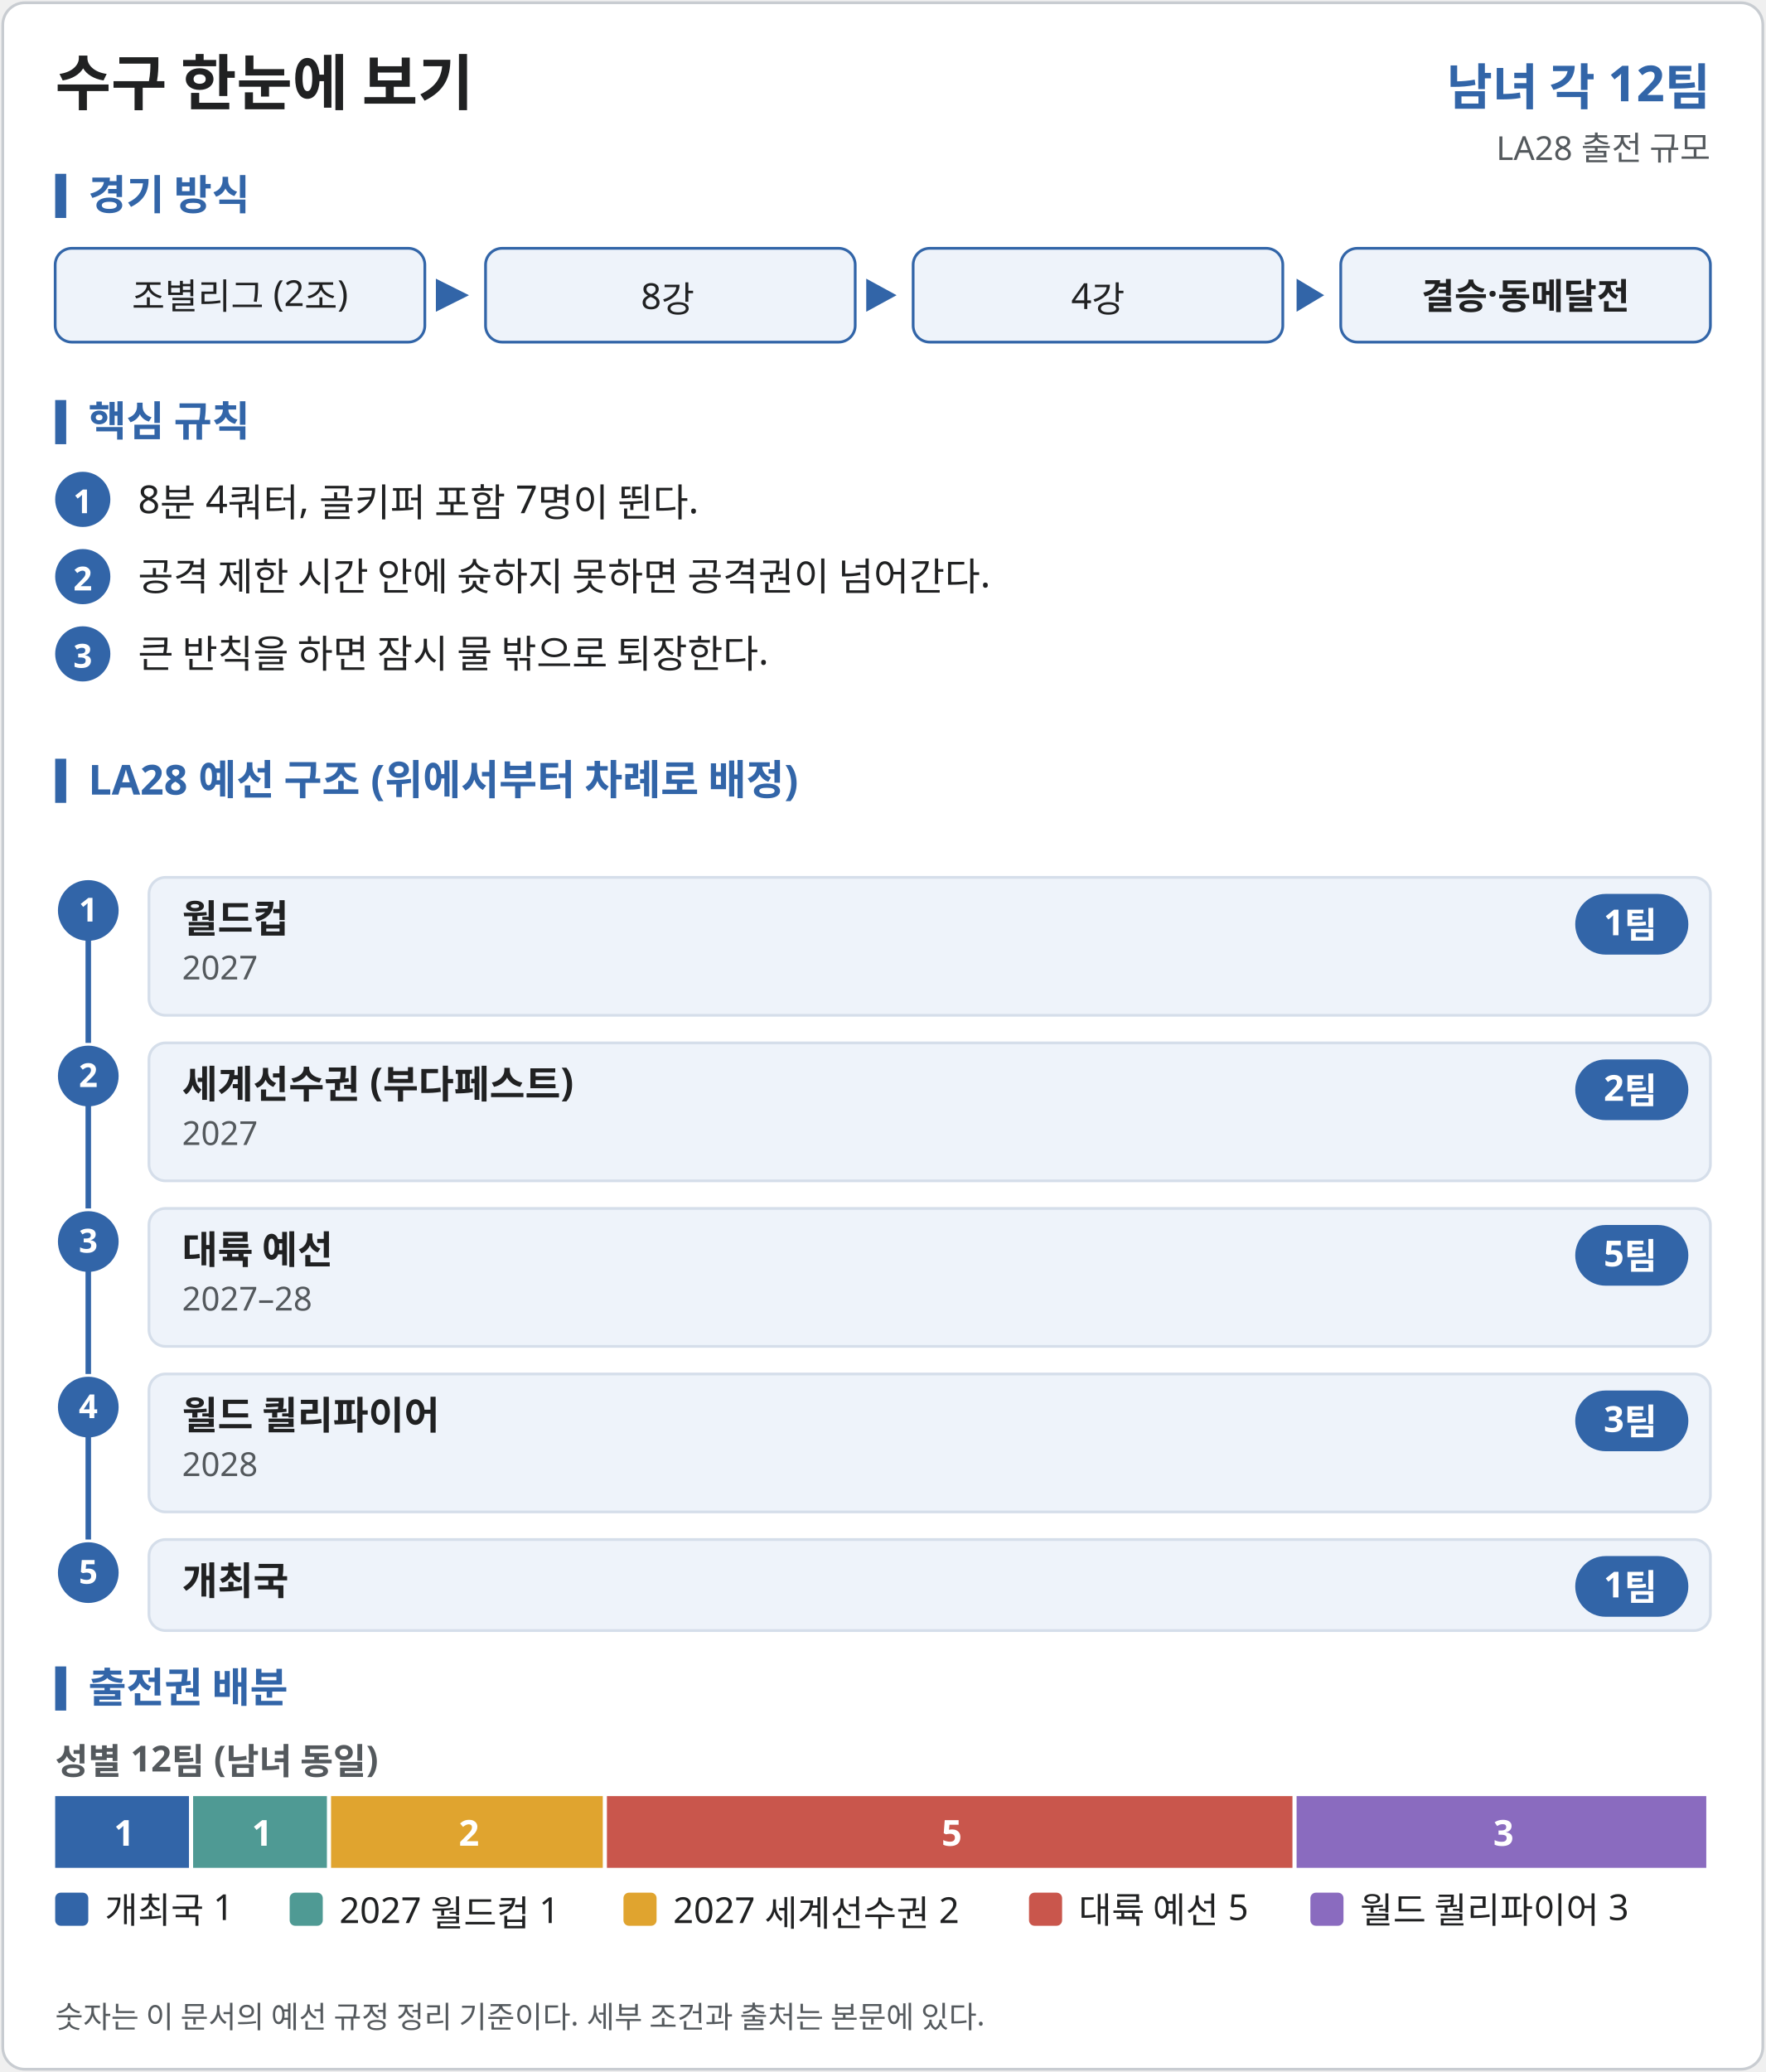
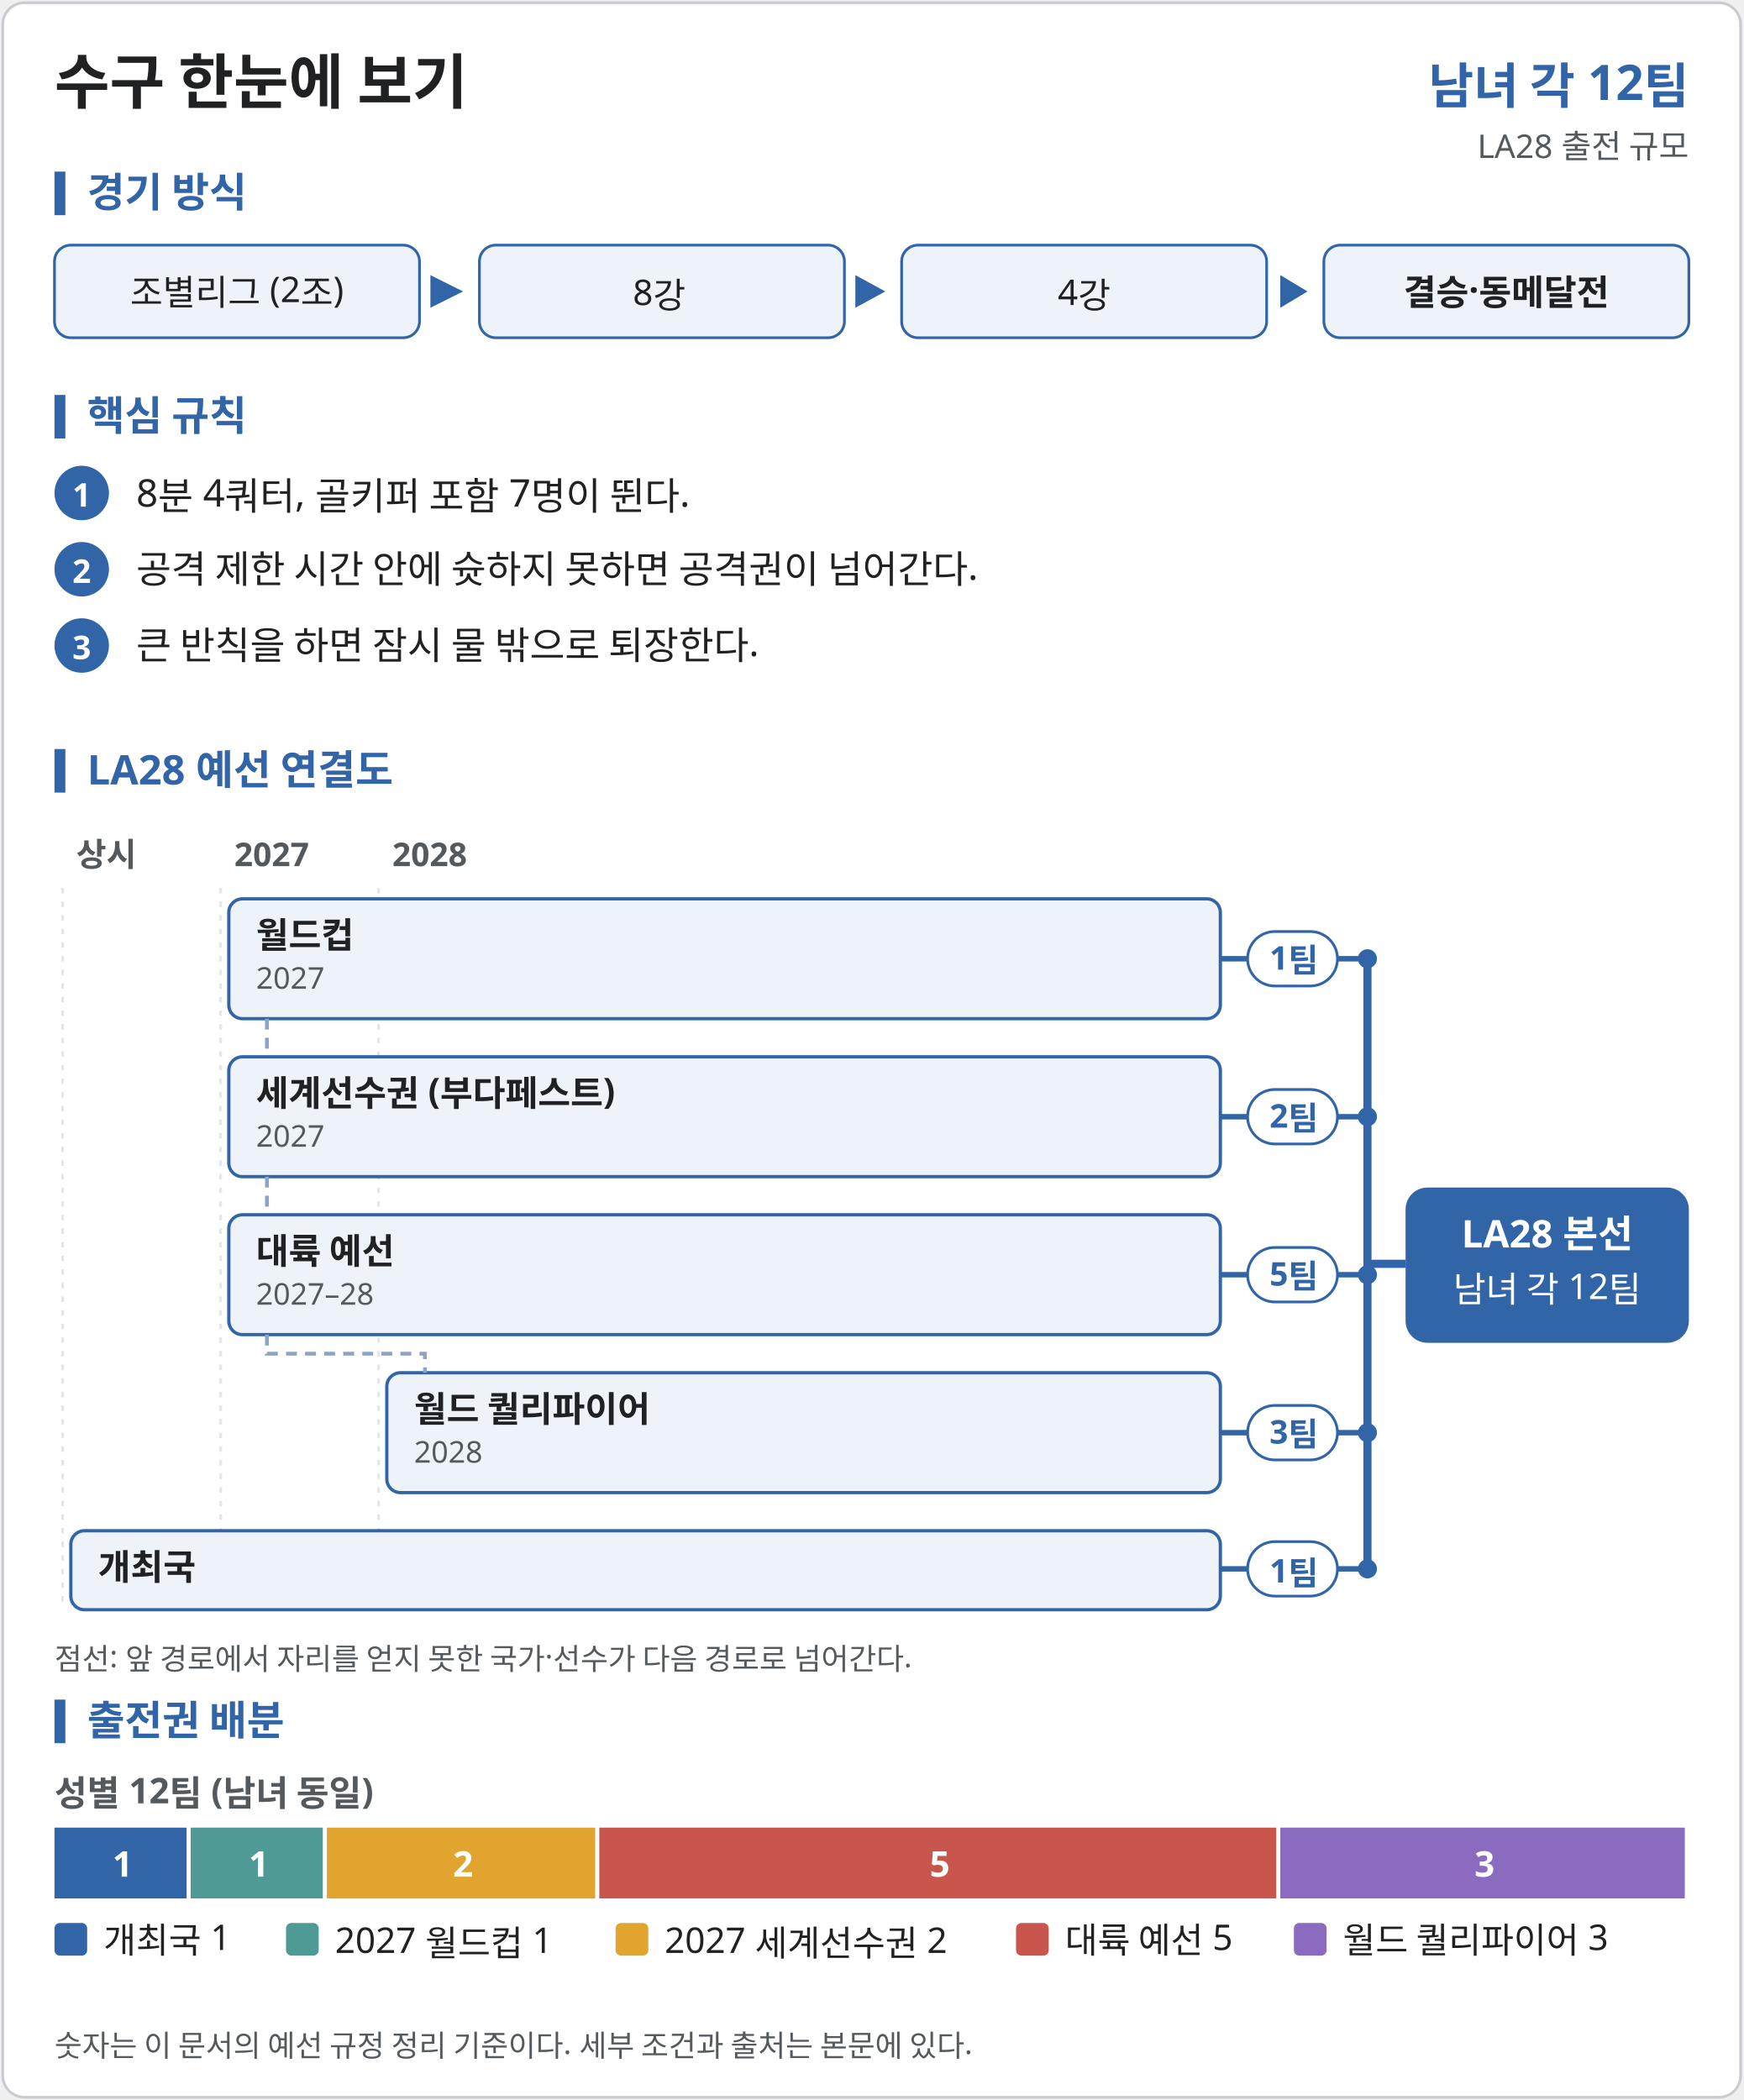
- <svg xmlns="http://www.w3.org/2000/svg" viewBox="0 0 640 751" width="640" height="751" role="img" aria-label="수구 한눈에 보기" font-family="'Malgun Gothic','Apple SD Gothic Neo','Noto Sans KR',sans-serif">
-   <rect x="1" y="1" width="638" height="749" rx="8" fill="#fff" stroke="#c8ccd1" />
+ <svg xmlns="http://www.w3.org/2000/svg" viewBox="0 0 640 771" width="640" height="771" role="img" aria-label="수구 한눈에 보기" font-family="'Malgun Gothic','Apple SD Gothic Neo','Noto Sans KR',sans-serif">
+   <rect x="1" y="1" width="638" height="769" rx="8" fill="#fff" stroke="#c8ccd1" />
  <text x="20" y="38" font-size="22" fill="#202122" font-weight="bold" text-anchor="start">수구 한눈에 보기</text>
  <text x="620" y="38" font-size="18" fill="#3265a8" font-weight="bold" text-anchor="end">남녀 각 12팀</text>
  <text x="620" y="58" font-size="12" fill="#54595d" font-weight="normal" text-anchor="end">LA28 출전 규모</text>
  <rect x="20" y="63" width="4" height="16" fill="#3265a8" />
  <text x="32" y="76" font-size="15" fill="#3265a8" font-weight="bold" text-anchor="start">경기 방식</text>
  <rect x="20" y="90" width="134" height="34" rx="6" fill="#eef3fa" stroke="#3265a8" />
  <text x="87" y="112" font-size="13" fill="#202122" font-weight="normal" text-anchor="middle">조별리그 (2조)</text>
  <path d="M158 101 L170 107 L158 113" fill="#3265a8" />
  <rect x="176" y="90" width="134" height="34" rx="6" fill="#eef3fa" stroke="#3265a8" />
  <text x="242" y="112" font-size="13" fill="#202122" font-weight="normal" text-anchor="middle">8강</text>
  <path d="M314 101 L325 107 L314 113" fill="#3265a8" />
  <rect x="331" y="90" width="134" height="34" rx="6" fill="#eef3fa" stroke="#3265a8" />
  <text x="398" y="112" font-size="13" fill="#202122" font-weight="normal" text-anchor="middle">4강</text>
  <path d="M470 101 L480 107 L470 113" fill="#3265a8" />
  <rect x="486" y="90" width="134" height="34" rx="6" fill="#eef3fa" stroke="#3265a8" />
  <text x="553" y="112" font-size="13" fill="#202122" font-weight="bold" text-anchor="middle">결승·동메달전</text>
  <rect x="20" y="145" width="4" height="16" fill="#3265a8" />
  <text x="32" y="158" font-size="15" fill="#3265a8" font-weight="bold" text-anchor="start">핵심 규칙</text>
  <circle cx="30" cy="181" r="10" fill="#3265a8" />
  <text x="30" y="186" font-size="12" fill="#fff" font-weight="bold" text-anchor="middle">1</text>
  <text x="50" y="186" font-size="14" fill="#202122" font-weight="normal" text-anchor="start">8분 4쿼터, 골키퍼 포함 7명이 뛴다.</text>
  <circle cx="30" cy="209" r="10" fill="#3265a8" />
  <text x="30" y="214" font-size="12" fill="#fff" font-weight="bold" text-anchor="middle">2</text>
  <text x="50" y="214" font-size="14" fill="#202122" font-weight="normal" text-anchor="start">공격 제한 시간 안에 슛하지 못하면 공격권이 넘어간다.</text>
  <circle cx="30" cy="237" r="10" fill="#3265a8" />
  <text x="30" y="242" font-size="12" fill="#fff" font-weight="bold" text-anchor="middle">3</text>
  <text x="50" y="242" font-size="14" fill="#202122" font-weight="normal" text-anchor="start">큰 반칙을 하면 잠시 물 밖으로 퇴장한다.</text>
  <rect x="20" y="275" width="4" height="16" fill="#3265a8" />
-   <text x="32" y="288" font-size="15" fill="#3265a8" font-weight="bold" text-anchor="start">LA28 예선 구조 (위에서부터 차례로 배정)</text>
-   <line x1="32" y1="330" x2="32" y2="378" stroke="#3265a8" stroke-width="2" />
-   <circle cx="32" cy="330" r="11" fill="#3265a8" />
-   <text x="32" y="334" font-size="12" fill="#fff" font-weight="bold" text-anchor="middle">1</text>
-   <rect x="54" y="318" width="566" height="50" rx="6" fill="#eef3fa" stroke="#d5deea" />
-   <text x="66" y="338" font-size="14" fill="#202122" font-weight="bold" text-anchor="start">월드컵</text>
-   <rect x="571" y="324" width="41" height="22" rx="11" fill="#3265a8" />
-   <text x="591" y="339" font-size="13" fill="#fff" font-weight="bold" text-anchor="middle">1팀</text>
-   <text x="66" y="355" font-size="12" fill="#54595d" font-weight="normal" text-anchor="start">2027</text>
-   <line x1="32" y1="390" x2="32" y2="438" stroke="#3265a8" stroke-width="2" />
-   <circle cx="32" cy="390" r="11" fill="#3265a8" />
-   <text x="32" y="394" font-size="12" fill="#fff" font-weight="bold" text-anchor="middle">2</text>
-   <rect x="54" y="378" width="566" height="50" rx="6" fill="#eef3fa" stroke="#d5deea" />
-   <text x="66" y="398" font-size="14" fill="#202122" font-weight="bold" text-anchor="start">세계선수권 (부다페스트)</text>
-   <rect x="571" y="384" width="41" height="22" rx="11" fill="#3265a8" />
-   <text x="591" y="399" font-size="13" fill="#fff" font-weight="bold" text-anchor="middle">2팀</text>
-   <text x="66" y="415" font-size="12" fill="#54595d" font-weight="normal" text-anchor="start">2027</text>
-   <line x1="32" y1="450" x2="32" y2="498" stroke="#3265a8" stroke-width="2" />
-   <circle cx="32" cy="450" r="11" fill="#3265a8" />
-   <text x="32" y="454" font-size="12" fill="#fff" font-weight="bold" text-anchor="middle">3</text>
-   <rect x="54" y="438" width="566" height="50" rx="6" fill="#eef3fa" stroke="#d5deea" />
-   <text x="66" y="458" font-size="14" fill="#202122" font-weight="bold" text-anchor="start">대륙 예선</text>
-   <rect x="571" y="444" width="41" height="22" rx="11" fill="#3265a8" />
-   <text x="591" y="459" font-size="13" fill="#fff" font-weight="bold" text-anchor="middle">5팀</text>
-   <text x="66" y="475" font-size="12" fill="#54595d" font-weight="normal" text-anchor="start">2027–28</text>
-   <line x1="32" y1="510" x2="32" y2="558" stroke="#3265a8" stroke-width="2" />
-   <circle cx="32" cy="510" r="11" fill="#3265a8" />
-   <text x="32" y="514" font-size="12" fill="#fff" font-weight="bold" text-anchor="middle">4</text>
-   <rect x="54" y="498" width="566" height="50" rx="6" fill="#eef3fa" stroke="#d5deea" />
-   <text x="66" y="518" font-size="14" fill="#202122" font-weight="bold" text-anchor="start">월드 퀄리파이어</text>
-   <rect x="571" y="504" width="41" height="22" rx="11" fill="#3265a8" />
-   <text x="591" y="519" font-size="13" fill="#fff" font-weight="bold" text-anchor="middle">3팀</text>
-   <text x="66" y="535" font-size="12" fill="#54595d" font-weight="normal" text-anchor="start">2028</text>
-   <circle cx="32" cy="570" r="11" fill="#3265a8" />
-   <text x="32" y="574" font-size="12" fill="#fff" font-weight="bold" text-anchor="middle">5</text>
-   <rect x="54" y="558" width="566" height="33" rx="6" fill="#eef3fa" stroke="#d5deea" />
-   <text x="66" y="578" font-size="14" fill="#202122" font-weight="bold" text-anchor="start">개최국</text>
-   <rect x="571" y="564" width="41" height="22" rx="11" fill="#3265a8" />
-   <text x="591" y="579" font-size="13" fill="#fff" font-weight="bold" text-anchor="middle">1팀</text>
-   <rect x="20" y="604" width="4" height="16" fill="#3265a8" />
-   <text x="32" y="617" font-size="15" fill="#3265a8" font-weight="bold" text-anchor="start">출전권 배분</text>
-   <text x="20" y="643" font-size="13" fill="#54595d" font-weight="bold" text-anchor="start">성별 12팀 (남녀 동일)</text>
-   <rect x="20.0" y="651" width="48.5" height="26" fill="#3265a8" />
-   <text x="45" y="669" font-size="13" fill="#fff" font-weight="bold" text-anchor="middle">1</text>
-   <rect x="70.0" y="651" width="48.5" height="26" fill="#4f9a94" />
-   <text x="95" y="669" font-size="13" fill="#fff" font-weight="bold" text-anchor="middle">1</text>
-   <rect x="120.0" y="651" width="98.5" height="26" fill="#e0a42f" />
-   <text x="170" y="669" font-size="13" fill="#fff" font-weight="bold" text-anchor="middle">2</text>
-   <rect x="220.0" y="651" width="248.5" height="26" fill="#c9564c" />
-   <text x="345" y="669" font-size="13" fill="#fff" font-weight="bold" text-anchor="middle">5</text>
-   <rect x="470.0" y="651" width="148.5" height="26" fill="#8a6bbf" />
-   <text x="545" y="669" font-size="13" fill="#fff" font-weight="bold" text-anchor="middle">3</text>
-   <rect x="20" y="686" width="12" height="12" rx="2" fill="#3265a8" />
-   <text x="38" y="697" font-size="13" fill="#202122" font-weight="normal" text-anchor="start">개최국 1</text>
-   <rect x="105" y="686" width="12" height="12" rx="2" fill="#4f9a94" />
-   <text x="123" y="697" font-size="13" fill="#202122" font-weight="normal" text-anchor="start">2027 월드컵 1</text>
-   <rect x="226" y="686" width="12" height="12" rx="2" fill="#e0a42f" />
-   <text x="244" y="697" font-size="13" fill="#202122" font-weight="normal" text-anchor="start">2027 세계선수권 2</text>
-   <rect x="373" y="686" width="12" height="12" rx="2" fill="#c9564c" />
-   <text x="391" y="697" font-size="13" fill="#202122" font-weight="normal" text-anchor="start">대륙 예선 5</text>
-   <rect x="475" y="686" width="12" height="12" rx="2" fill="#8a6bbf" />
-   <text x="493" y="697" font-size="13" fill="#202122" font-weight="normal" text-anchor="start">월드 퀄리파이어 3</text>
-   <text x="20" y="735" font-size="11" fill="#54595d" font-weight="normal" text-anchor="start">숫자는 이 문서의 예선 규정 정리 기준이다. 세부 조건과 출처는 본문에 있다.</text>
+   <text x="32" y="288" font-size="15" fill="#3265a8" font-weight="bold" text-anchor="start">LA28 예선 연결도</text>
+   <line x1="23" y1="326" x2="23" y2="591" stroke="#e3e6ea" stroke-dasharray="2 3" />
+   <line x1="81" y1="326" x2="81" y2="591" stroke="#e3e6ea" stroke-dasharray="2 3" />
+   <line x1="139" y1="326" x2="139" y2="591" stroke="#e3e6ea" stroke-dasharray="2 3" />
+   <text x="28" y="318" font-size="12" fill="#54595d" font-weight="bold" text-anchor="start">상시</text>
+   <text x="86" y="318" font-size="12" fill="#54595d" font-weight="bold" text-anchor="start">2027</text>
+   <text x="144" y="318" font-size="12" fill="#54595d" font-weight="bold" text-anchor="start">2028</text>
+   <rect x="84" y="330" width="364" height="44" rx="5" fill="#eef3fa" stroke="#3265a8" stroke-width="1.2" />
+   <text x="94" y="348" font-size="13" fill="#202122" font-weight="bold" text-anchor="start">월드컵</text>
+   <text x="94" y="363" font-size="11" fill="#54595d" font-weight="normal" text-anchor="start">2027</text>
+   <rect x="84" y="388" width="364" height="44" rx="5" fill="#eef3fa" stroke="#3265a8" stroke-width="1.2" />
+   <text x="94" y="406" font-size="13" fill="#202122" font-weight="bold" text-anchor="start">세계선수권 (부다페스트)</text>
+   <text x="94" y="421" font-size="11" fill="#54595d" font-weight="normal" text-anchor="start">2027</text>
+   <rect x="84" y="446" width="364" height="44" rx="5" fill="#eef3fa" stroke="#3265a8" stroke-width="1.2" />
+   <text x="94" y="464" font-size="13" fill="#202122" font-weight="bold" text-anchor="start">대륙 예선</text>
+   <text x="94" y="479" font-size="11" fill="#54595d" font-weight="normal" text-anchor="start">2027–28</text>
+   <rect x="142" y="504" width="306" height="44" rx="5" fill="#eef3fa" stroke="#3265a8" stroke-width="1.2" />
+   <text x="152" y="522" font-size="13" fill="#202122" font-weight="bold" text-anchor="start">월드 퀄리파이어</text>
+   <text x="152" y="537" font-size="11" fill="#54595d" font-weight="normal" text-anchor="start">2028</text>
+   <rect x="26" y="562" width="422" height="29" rx="5" fill="#eef3fa" stroke="#3265a8" stroke-width="1.2" />
+   <text x="36" y="580" font-size="13" fill="#202122" font-weight="bold" text-anchor="start">개최국</text>
+   <path d="M98 374 V381 H98 V388" fill="none" stroke="#8aa4c8" stroke-width="1.4" stroke-dasharray="4 3" />
+   <path d="M98 432 V439 H98 V446" fill="none" stroke="#8aa4c8" stroke-width="1.4" stroke-dasharray="4 3" />
+   <path d="M98 490 V497 H156 V504" fill="none" stroke="#8aa4c8" stroke-width="1.4" stroke-dasharray="4 3" />
+   <line x1="448" y1="352" x2="502" y2="352" stroke="#3265a8" stroke-width="2" />
+   <circle cx="502" cy="352" r="3.5" fill="#3265a8" />
+   <rect x="458" y="342" width="33" height="20" rx="10" fill="#fff" stroke="#3265a8" />
+   <text x="475" y="356" font-size="12" fill="#3265a8" font-weight="bold" text-anchor="middle">1팀</text>
+   <line x1="448" y1="410" x2="502" y2="410" stroke="#3265a8" stroke-width="2" />
+   <circle cx="502" cy="410" r="3.5" fill="#3265a8" />
+   <rect x="458" y="400" width="33" height="20" rx="10" fill="#fff" stroke="#3265a8" />
+   <text x="475" y="414" font-size="12" fill="#3265a8" font-weight="bold" text-anchor="middle">2팀</text>
+   <line x1="448" y1="468" x2="502" y2="468" stroke="#3265a8" stroke-width="2" />
+   <circle cx="502" cy="468" r="3.5" fill="#3265a8" />
+   <rect x="458" y="458" width="33" height="20" rx="10" fill="#fff" stroke="#3265a8" />
+   <text x="475" y="472" font-size="12" fill="#3265a8" font-weight="bold" text-anchor="middle">5팀</text>
+   <line x1="448" y1="526" x2="502" y2="526" stroke="#3265a8" stroke-width="2" />
+   <circle cx="502" cy="526" r="3.5" fill="#3265a8" />
+   <rect x="458" y="516" width="33" height="20" rx="10" fill="#fff" stroke="#3265a8" />
+   <text x="475" y="530" font-size="12" fill="#3265a8" font-weight="bold" text-anchor="middle">3팀</text>
+   <line x1="448" y1="576" x2="502" y2="576" stroke="#3265a8" stroke-width="2" />
+   <circle cx="502" cy="576" r="3.5" fill="#3265a8" />
+   <rect x="458" y="566" width="33" height="20" rx="10" fill="#fff" stroke="#3265a8" />
+   <text x="475" y="581" font-size="12" fill="#3265a8" font-weight="bold" text-anchor="middle">1팀</text>
+   <line x1="502" y1="352" x2="502" y2="576" stroke="#3265a8" stroke-width="3" />
+   <line x1="502" y1="464" x2="516" y2="464" stroke="#3265a8" stroke-width="3" />
+   <rect x="516" y="436" width="104" height="57" rx="8" fill="#3265a8" />
+   <text x="568" y="458" font-size="14" fill="#fff" font-weight="bold" text-anchor="middle">LA28 본선</text>
+   <text x="568" y="478" font-size="13" fill="#fff" font-weight="normal" text-anchor="middle">남녀 각 12팀</text>
+   <text x="20" y="613" font-size="11" fill="#54595d" font-weight="normal" text-anchor="start">점선: 앞 경로에서 자리를 얻지 못한 국가·선수가 다음 경로로 넘어간다.</text>
+   <rect x="20" y="624" width="4" height="16" fill="#3265a8" />
+   <text x="32" y="637" font-size="15" fill="#3265a8" font-weight="bold" text-anchor="start">출전권 배분</text>
+   <text x="20" y="663" font-size="13" fill="#54595d" font-weight="bold" text-anchor="start">성별 12팀 (남녀 동일)</text>
+   <rect x="20.0" y="671" width="48.5" height="26" fill="#3265a8" />
+   <text x="45" y="689" font-size="13" fill="#fff" font-weight="bold" text-anchor="middle">1</text>
+   <rect x="70.0" y="671" width="48.5" height="26" fill="#4f9a94" />
+   <text x="95" y="689" font-size="13" fill="#fff" font-weight="bold" text-anchor="middle">1</text>
+   <rect x="120.0" y="671" width="98.5" height="26" fill="#e0a42f" />
+   <text x="170" y="689" font-size="13" fill="#fff" font-weight="bold" text-anchor="middle">2</text>
+   <rect x="220.0" y="671" width="248.5" height="26" fill="#c9564c" />
+   <text x="345" y="689" font-size="13" fill="#fff" font-weight="bold" text-anchor="middle">5</text>
+   <rect x="470.0" y="671" width="148.5" height="26" fill="#8a6bbf" />
+   <text x="545" y="689" font-size="13" fill="#fff" font-weight="bold" text-anchor="middle">3</text>
+   <rect x="20" y="706" width="12" height="12" rx="2" fill="#3265a8" />
+   <text x="38" y="717" font-size="13" fill="#202122" font-weight="normal" text-anchor="start">개최국 1</text>
+   <rect x="105" y="706" width="12" height="12" rx="2" fill="#4f9a94" />
+   <text x="123" y="717" font-size="13" fill="#202122" font-weight="normal" text-anchor="start">2027 월드컵 1</text>
+   <rect x="226" y="706" width="12" height="12" rx="2" fill="#e0a42f" />
+   <text x="244" y="717" font-size="13" fill="#202122" font-weight="normal" text-anchor="start">2027 세계선수권 2</text>
+   <rect x="373" y="706" width="12" height="12" rx="2" fill="#c9564c" />
+   <text x="391" y="717" font-size="13" fill="#202122" font-weight="normal" text-anchor="start">대륙 예선 5</text>
+   <rect x="475" y="706" width="12" height="12" rx="2" fill="#8a6bbf" />
+   <text x="493" y="717" font-size="13" fill="#202122" font-weight="normal" text-anchor="start">월드 퀄리파이어 3</text>
+   <text x="20" y="755" font-size="11" fill="#54595d" font-weight="normal" text-anchor="start">숫자는 이 문서의 예선 규정 정리 기준이다. 세부 조건과 출처는 본문에 있다.</text>
</svg>
